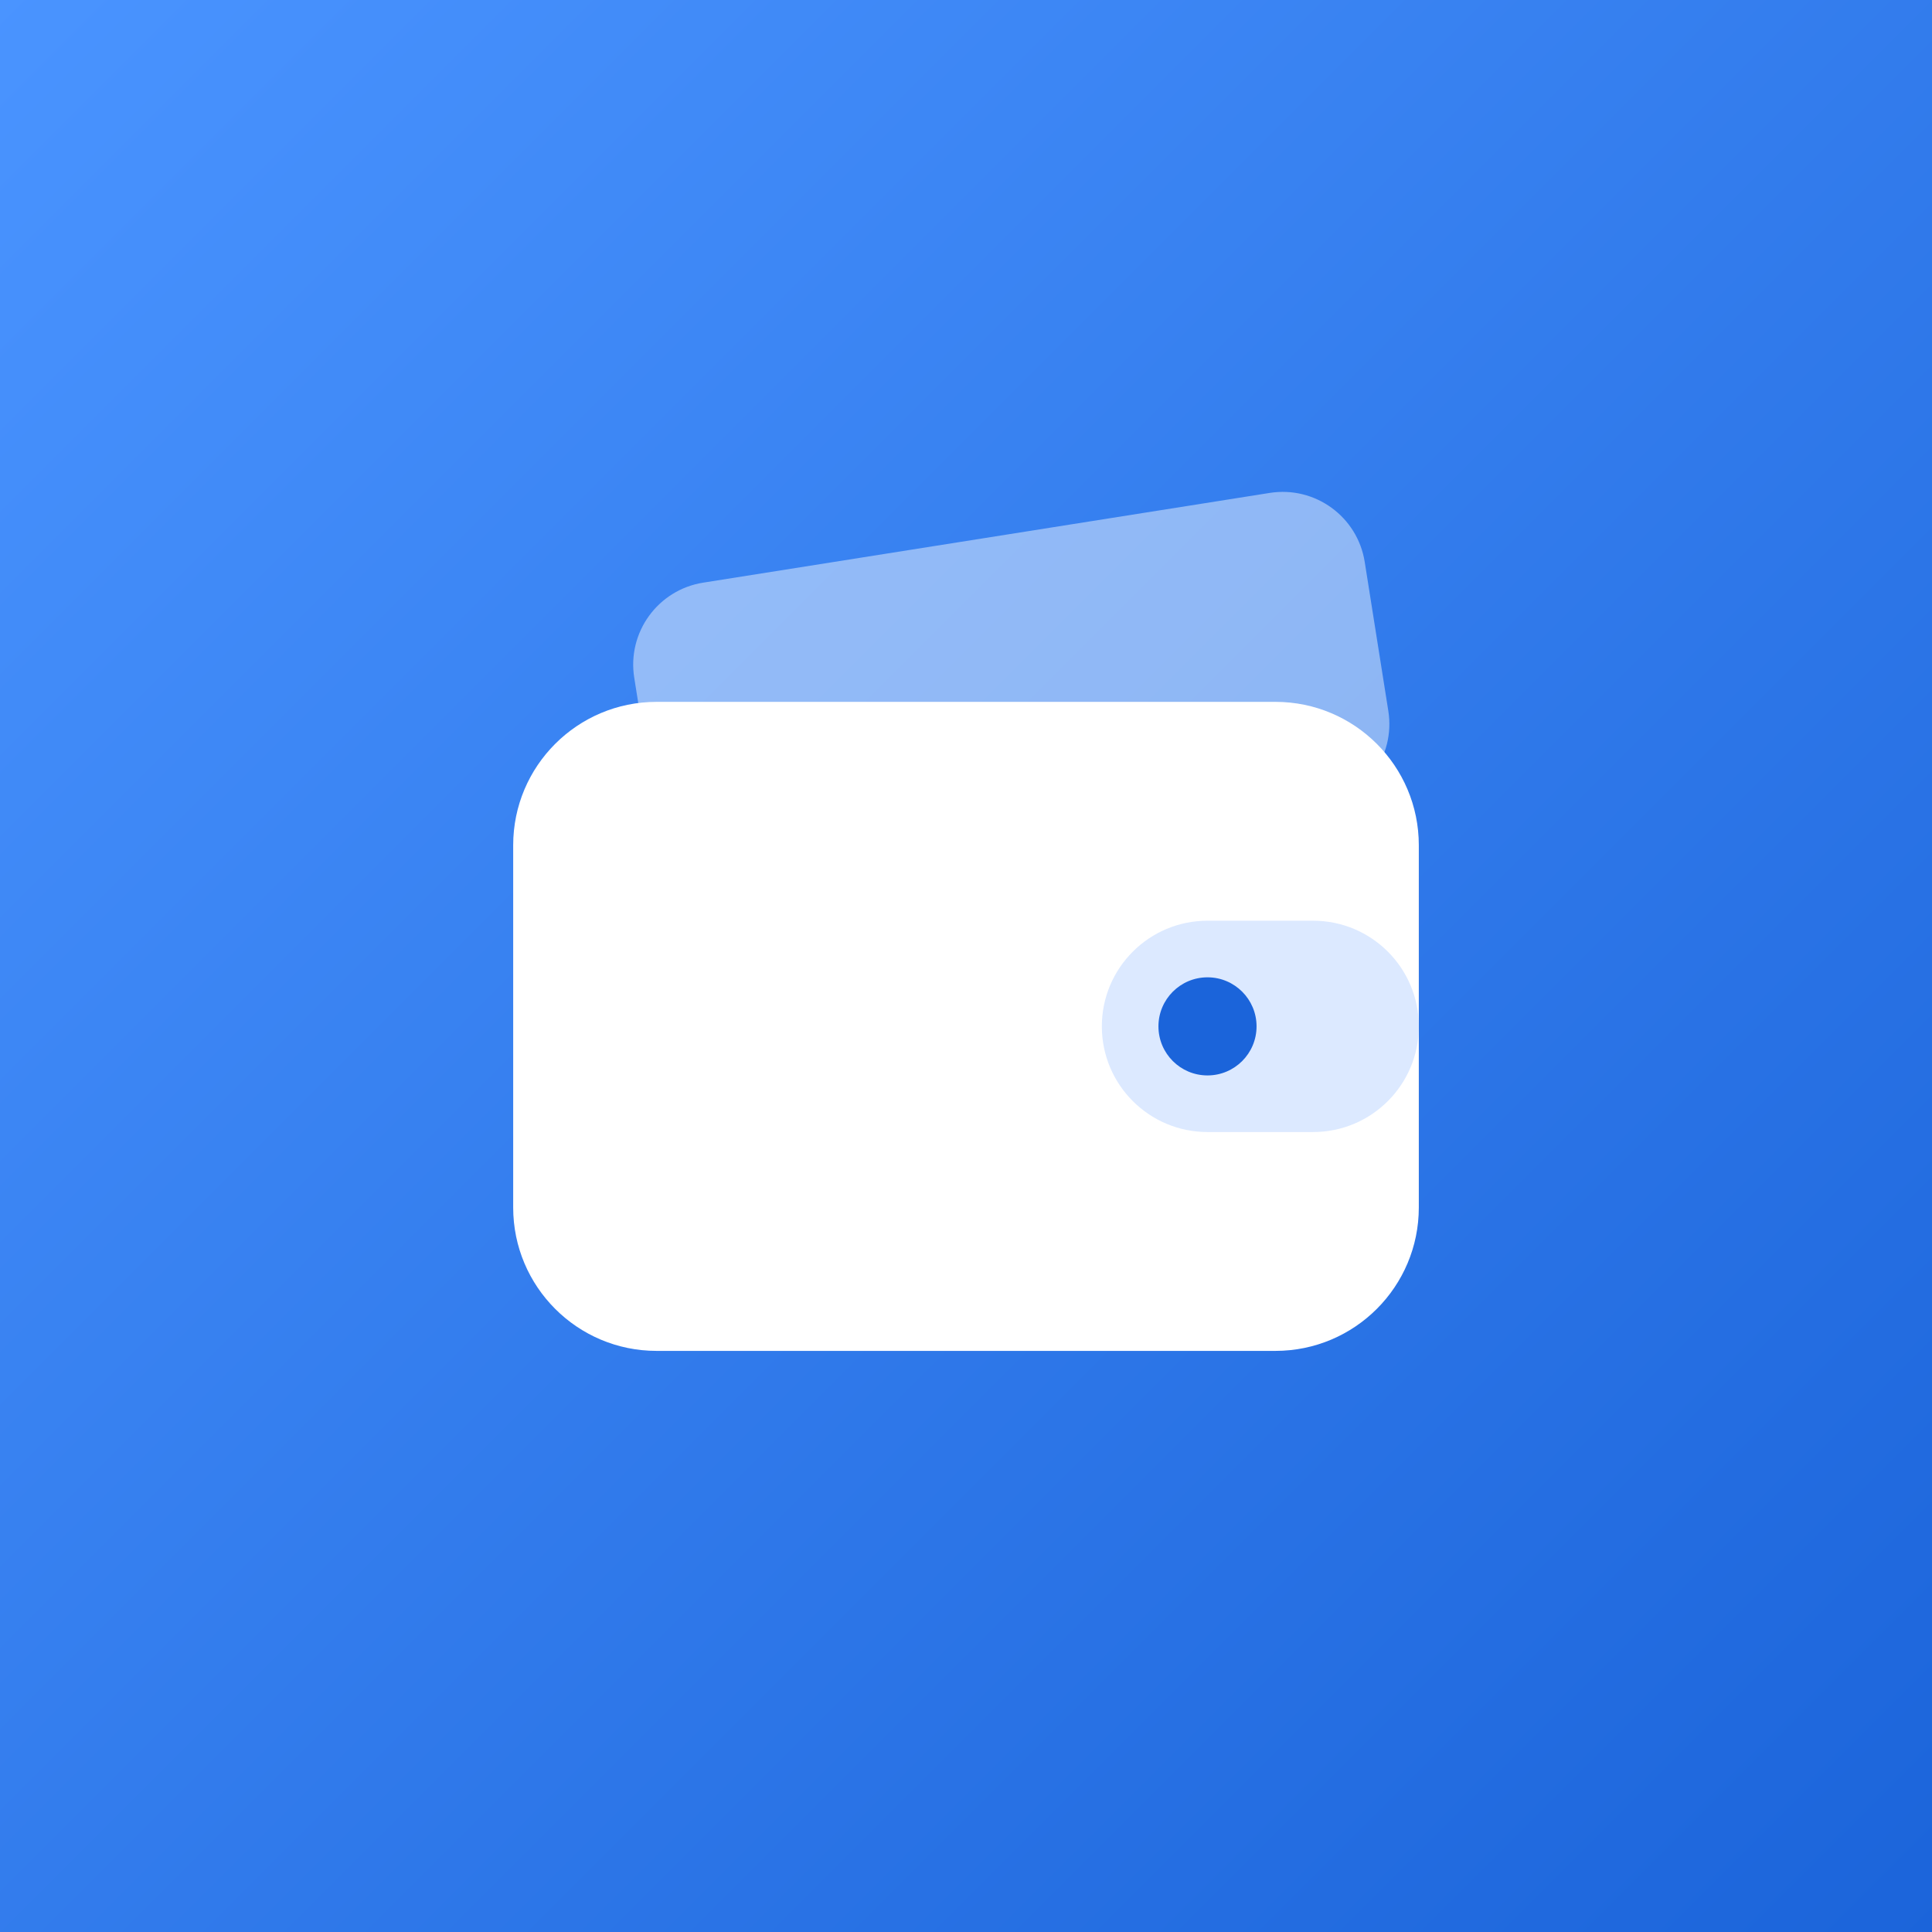
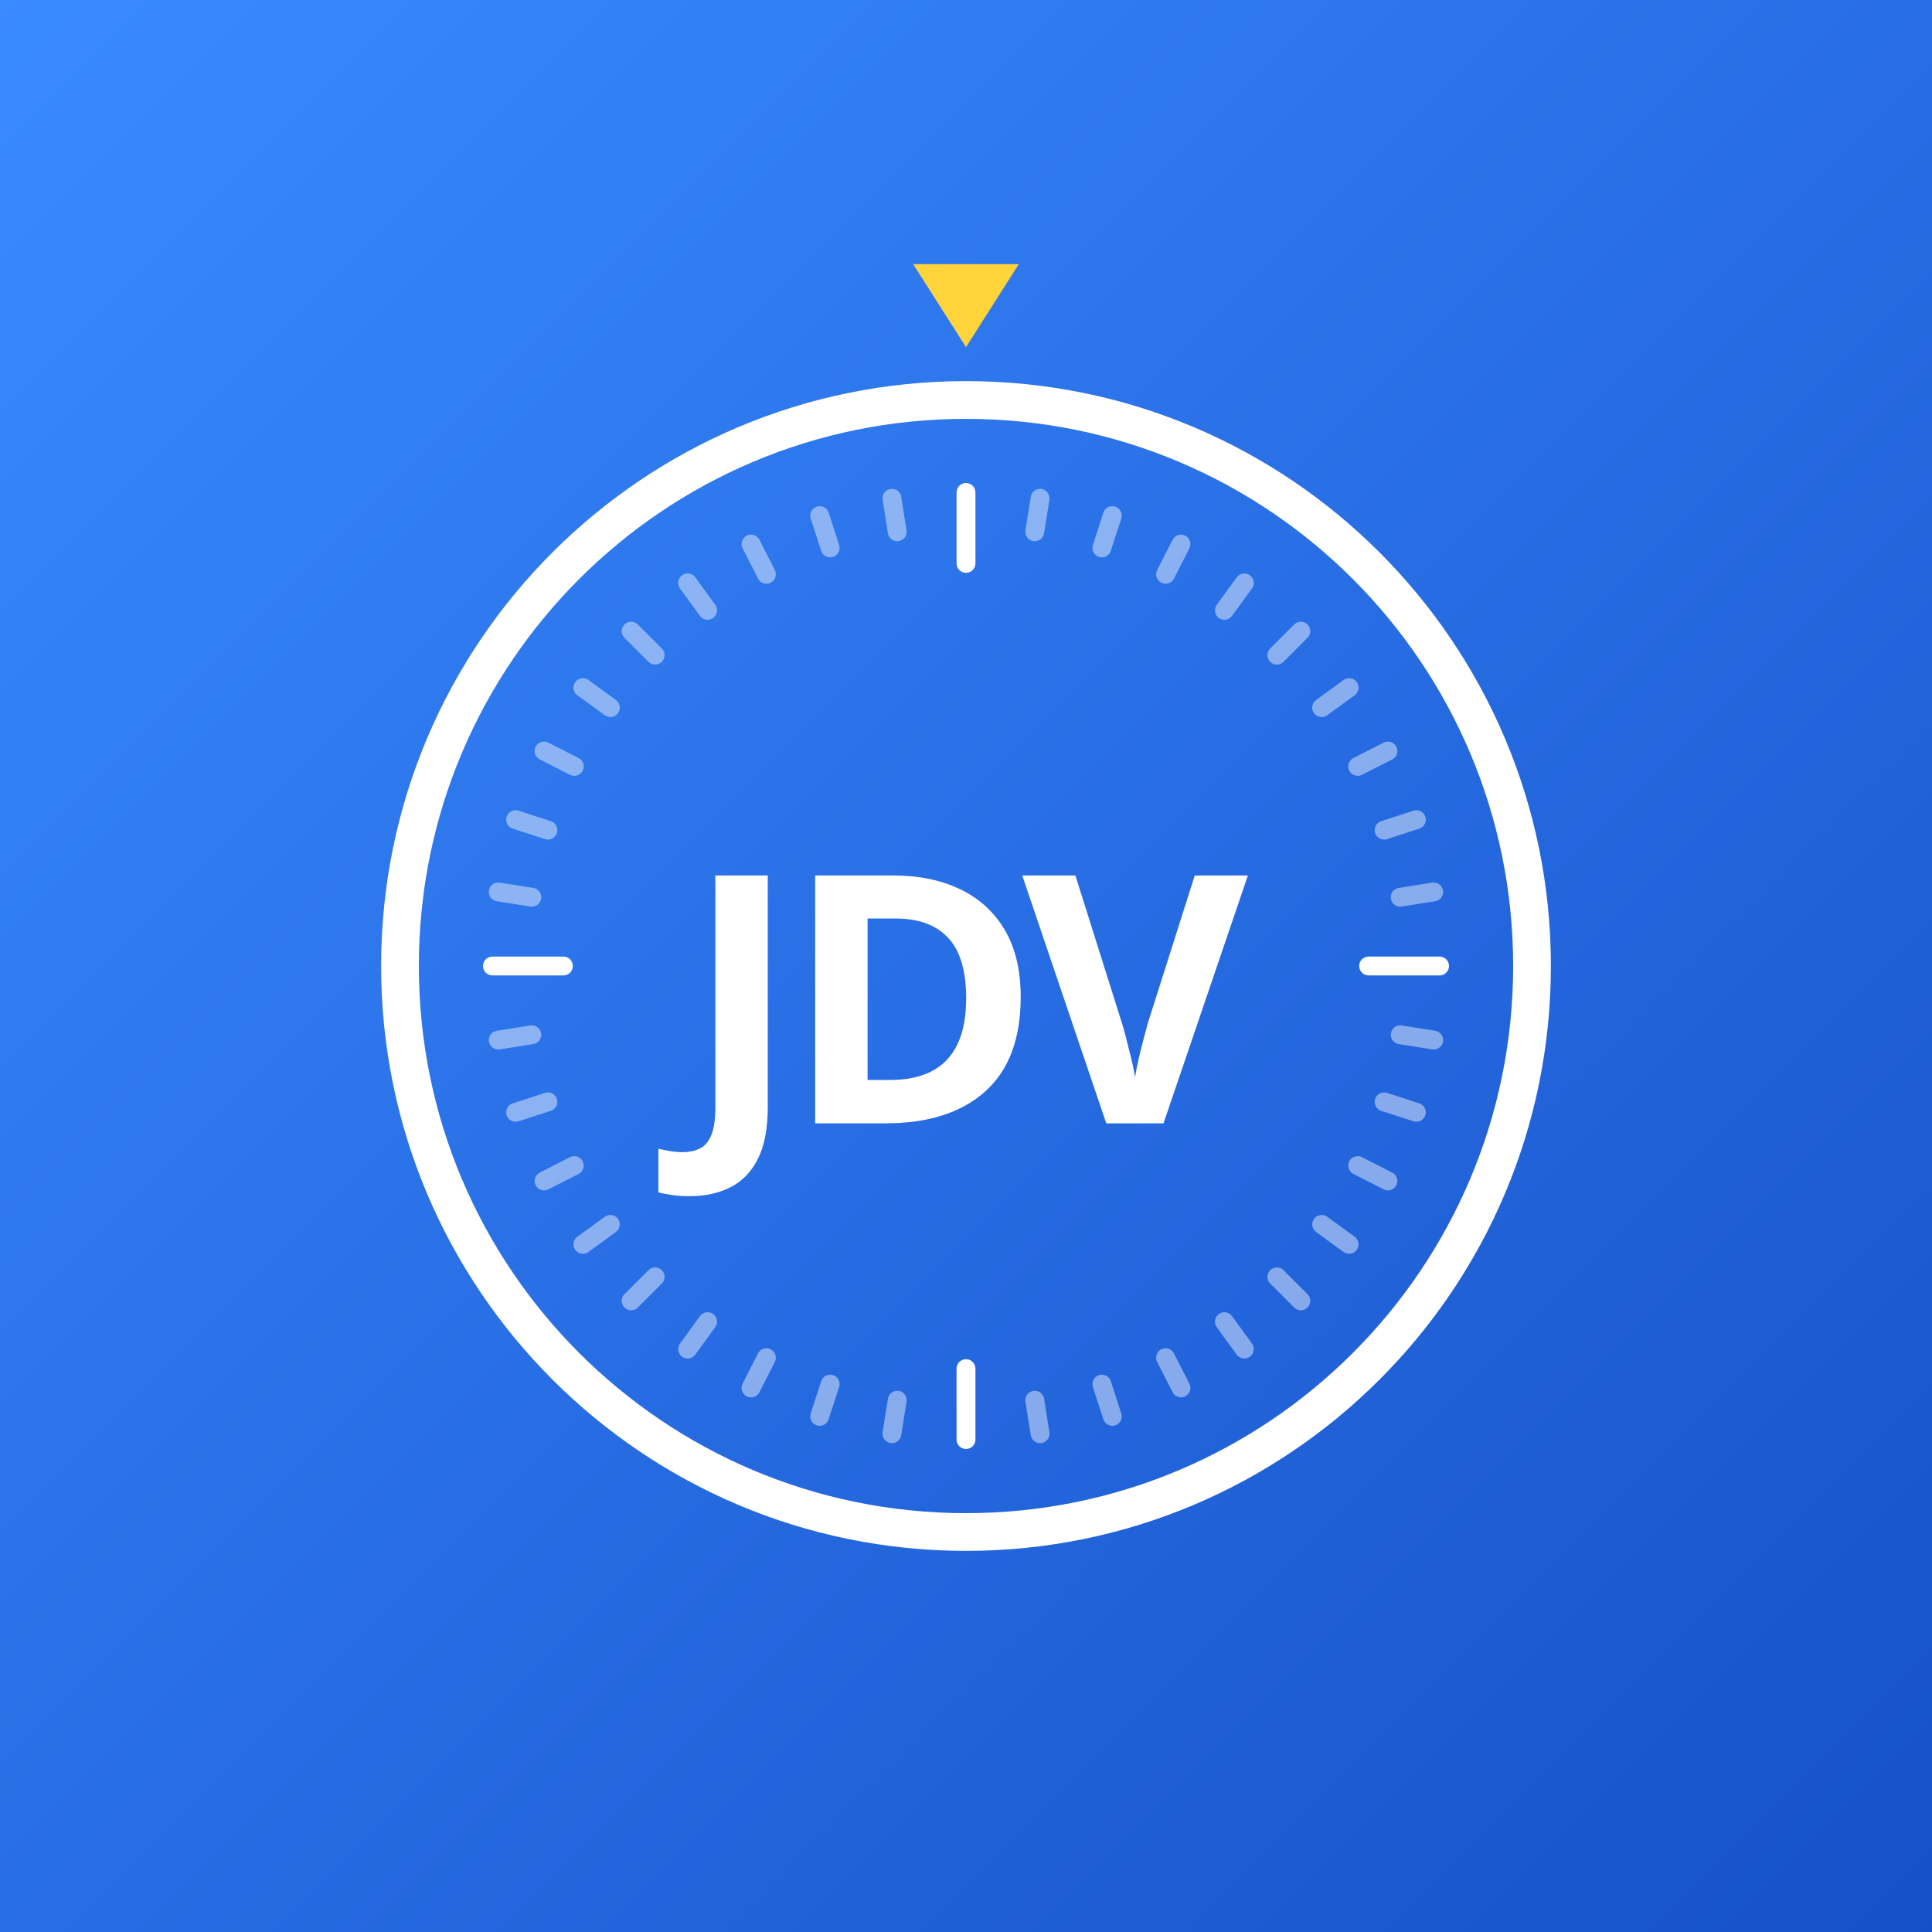
<svg xmlns="http://www.w3.org/2000/svg" viewBox="0 0 512 512">
  <defs>
-     <linearGradient id="bg" x1="0" y1="0" x2="1" y2="1">
-       <stop offset="0" stop-color="#4A94FF" />
-       <stop offset="1" stop-color="#1B64DA" />
+     <linearGradient id="b" x1="0" y1="0" x2="1" y2="1">
+       <stop offset="0" stop-color="#3A8BFF" />
+       <stop offset="1" stop-color="#1650C8" />
    </linearGradient>
  </defs>
-   <rect width="512" height="512" fill="url(#bg)" />
-   <rect x="170" y="142" width="196" height="84" rx="22" fill="#fff" opacity="0.45" transform="rotate(-9 268 184)" />
-   <rect x="136" y="186" width="240" height="172" rx="38" fill="#fff" />
-   <rect x="292" y="244" width="84" height="56" rx="28" fill="#DCE9FF" />
-   <circle cx="320" cy="272" r="13" fill="#1B64DA" />
+   <rect width="512" height="512" fill="url(#b)" />
+   <circle cx="256" cy="256" r="150" fill="none" stroke="#fff" stroke-width="10" />
+   <rect x="253.5" y="128" width="5" height="23.8" rx="2.5" fill="#fff" fill-opacity="1" transform="rotate(0 256 256)" />
+   <rect x="253.5" y="128" width="5" height="14" rx="2.5" fill="#fff" fill-opacity="0.45" transform="rotate(9 256 256)" />
+   <rect x="253.5" y="128" width="5" height="14" rx="2.5" fill="#fff" fill-opacity="0.45" transform="rotate(18 256 256)" />
+   <rect x="253.5" y="128" width="5" height="14" rx="2.5" fill="#fff" fill-opacity="0.45" transform="rotate(27 256 256)" />
+   <rect x="253.5" y="128" width="5" height="14" rx="2.5" fill="#fff" fill-opacity="0.45" transform="rotate(36 256 256)" />
+   <rect x="253.5" y="128" width="5" height="14" rx="2.5" fill="#fff" fill-opacity="0.45" transform="rotate(45 256 256)" />
+   <rect x="253.5" y="128" width="5" height="14" rx="2.5" fill="#fff" fill-opacity="0.45" transform="rotate(54 256 256)" />
+   <rect x="253.5" y="128" width="5" height="14" rx="2.5" fill="#fff" fill-opacity="0.45" transform="rotate(63 256 256)" />
+   <rect x="253.5" y="128" width="5" height="14" rx="2.5" fill="#fff" fill-opacity="0.45" transform="rotate(72 256 256)" />
+   <rect x="253.5" y="128" width="5" height="14" rx="2.5" fill="#fff" fill-opacity="0.45" transform="rotate(81 256 256)" />
+   <rect x="253.5" y="128" width="5" height="23.8" rx="2.5" fill="#fff" fill-opacity="1" transform="rotate(90 256 256)" />
+   <rect x="253.5" y="128" width="5" height="14" rx="2.5" fill="#fff" fill-opacity="0.45" transform="rotate(99 256 256)" />
+   <rect x="253.5" y="128" width="5" height="14" rx="2.5" fill="#fff" fill-opacity="0.45" transform="rotate(108 256 256)" />
+   <rect x="253.5" y="128" width="5" height="14" rx="2.5" fill="#fff" fill-opacity="0.45" transform="rotate(117 256 256)" />
+   <rect x="253.5" y="128" width="5" height="14" rx="2.5" fill="#fff" fill-opacity="0.45" transform="rotate(126 256 256)" />
+   <rect x="253.5" y="128" width="5" height="14" rx="2.5" fill="#fff" fill-opacity="0.45" transform="rotate(135 256 256)" />
+   <rect x="253.5" y="128" width="5" height="14" rx="2.5" fill="#fff" fill-opacity="0.45" transform="rotate(144 256 256)" />
+   <rect x="253.5" y="128" width="5" height="14" rx="2.5" fill="#fff" fill-opacity="0.45" transform="rotate(153 256 256)" />
+   <rect x="253.5" y="128" width="5" height="14" rx="2.5" fill="#fff" fill-opacity="0.45" transform="rotate(162 256 256)" />
+   <rect x="253.5" y="128" width="5" height="14" rx="2.5" fill="#fff" fill-opacity="0.45" transform="rotate(171 256 256)" />
+   <rect x="253.5" y="128" width="5" height="23.8" rx="2.5" fill="#fff" fill-opacity="1" transform="rotate(180 256 256)" />
+   <rect x="253.5" y="128" width="5" height="14" rx="2.5" fill="#fff" fill-opacity="0.45" transform="rotate(189 256 256)" />
+   <rect x="253.5" y="128" width="5" height="14" rx="2.5" fill="#fff" fill-opacity="0.45" transform="rotate(198 256 256)" />
+   <rect x="253.5" y="128" width="5" height="14" rx="2.5" fill="#fff" fill-opacity="0.45" transform="rotate(207 256 256)" />
+   <rect x="253.5" y="128" width="5" height="14" rx="2.5" fill="#fff" fill-opacity="0.45" transform="rotate(216 256 256)" />
+   <rect x="253.5" y="128" width="5" height="14" rx="2.5" fill="#fff" fill-opacity="0.45" transform="rotate(225 256 256)" />
+   <rect x="253.5" y="128" width="5" height="14" rx="2.5" fill="#fff" fill-opacity="0.45" transform="rotate(234 256 256)" />
+   <rect x="253.5" y="128" width="5" height="14" rx="2.5" fill="#fff" fill-opacity="0.45" transform="rotate(243 256 256)" />
+   <rect x="253.5" y="128" width="5" height="14" rx="2.5" fill="#fff" fill-opacity="0.45" transform="rotate(252 256 256)" />
+   <rect x="253.5" y="128" width="5" height="14" rx="2.5" fill="#fff" fill-opacity="0.45" transform="rotate(261 256 256)" />
+   <rect x="253.5" y="128" width="5" height="23.8" rx="2.5" fill="#fff" fill-opacity="1" transform="rotate(270 256 256)" />
+   <rect x="253.5" y="128" width="5" height="14" rx="2.5" fill="#fff" fill-opacity="0.45" transform="rotate(279 256 256)" />
+   <rect x="253.5" y="128" width="5" height="14" rx="2.5" fill="#fff" fill-opacity="0.45" transform="rotate(288 256 256)" />
+   <rect x="253.5" y="128" width="5" height="14" rx="2.5" fill="#fff" fill-opacity="0.45" transform="rotate(297 256 256)" />
+   <rect x="253.5" y="128" width="5" height="14" rx="2.5" fill="#fff" fill-opacity="0.45" transform="rotate(306 256 256)" />
+   <rect x="253.5" y="128" width="5" height="14" rx="2.5" fill="#fff" fill-opacity="0.45" transform="rotate(315 256 256)" />
+   <rect x="253.5" y="128" width="5" height="14" rx="2.5" fill="#fff" fill-opacity="0.45" transform="rotate(324 256 256)" />
+   <rect x="253.5" y="128" width="5" height="14" rx="2.5" fill="#fff" fill-opacity="0.45" transform="rotate(333 256 256)" />
+   <rect x="253.5" y="128" width="5" height="14" rx="2.5" fill="#fff" fill-opacity="0.45" transform="rotate(342 256 256)" />
+   <rect x="253.5" y="128" width="5" height="14" rx="2.5" fill="#fff" fill-opacity="0.45" transform="rotate(351 256 256)" />
+   <path d="M256 92 l-14 -22 h28 z" fill="#FFD43B" />
+   <text x="256" y="262" font-family="Outfit, sans-serif" font-weight="900" font-size="92" letter-spacing="-4" text-anchor="middle" dominant-baseline="central" fill="#fff">JDV</text>
</svg>
